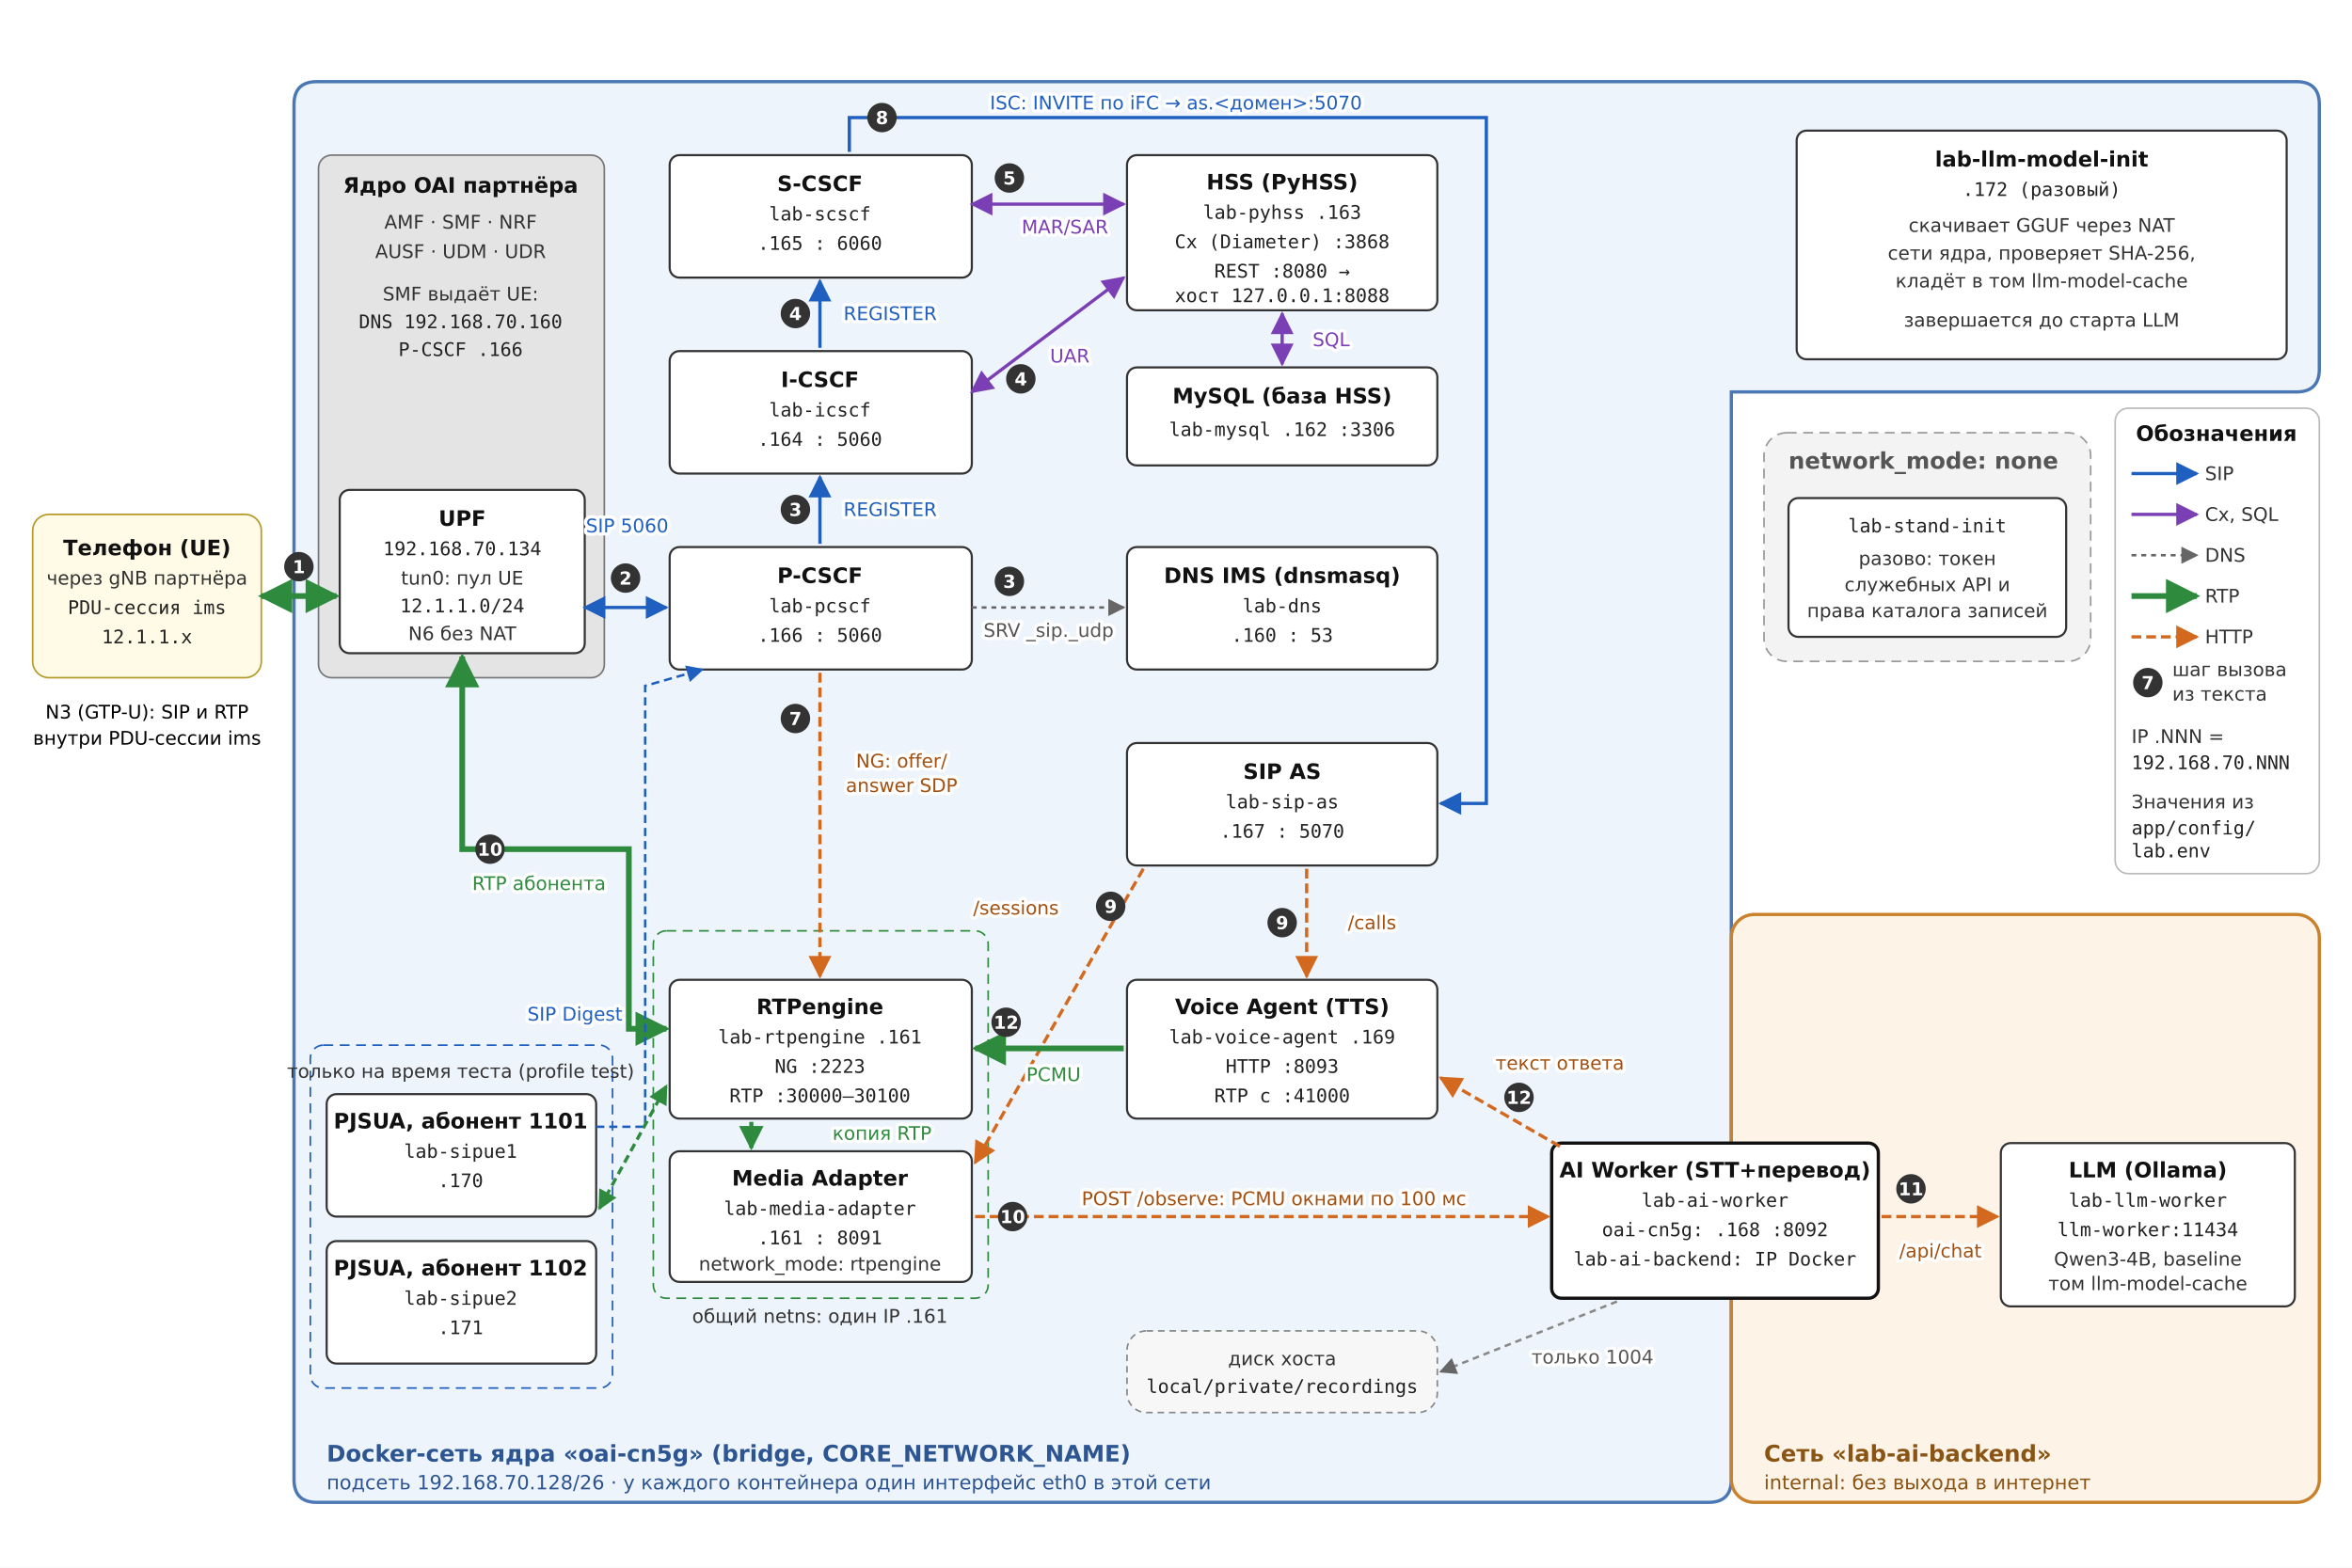
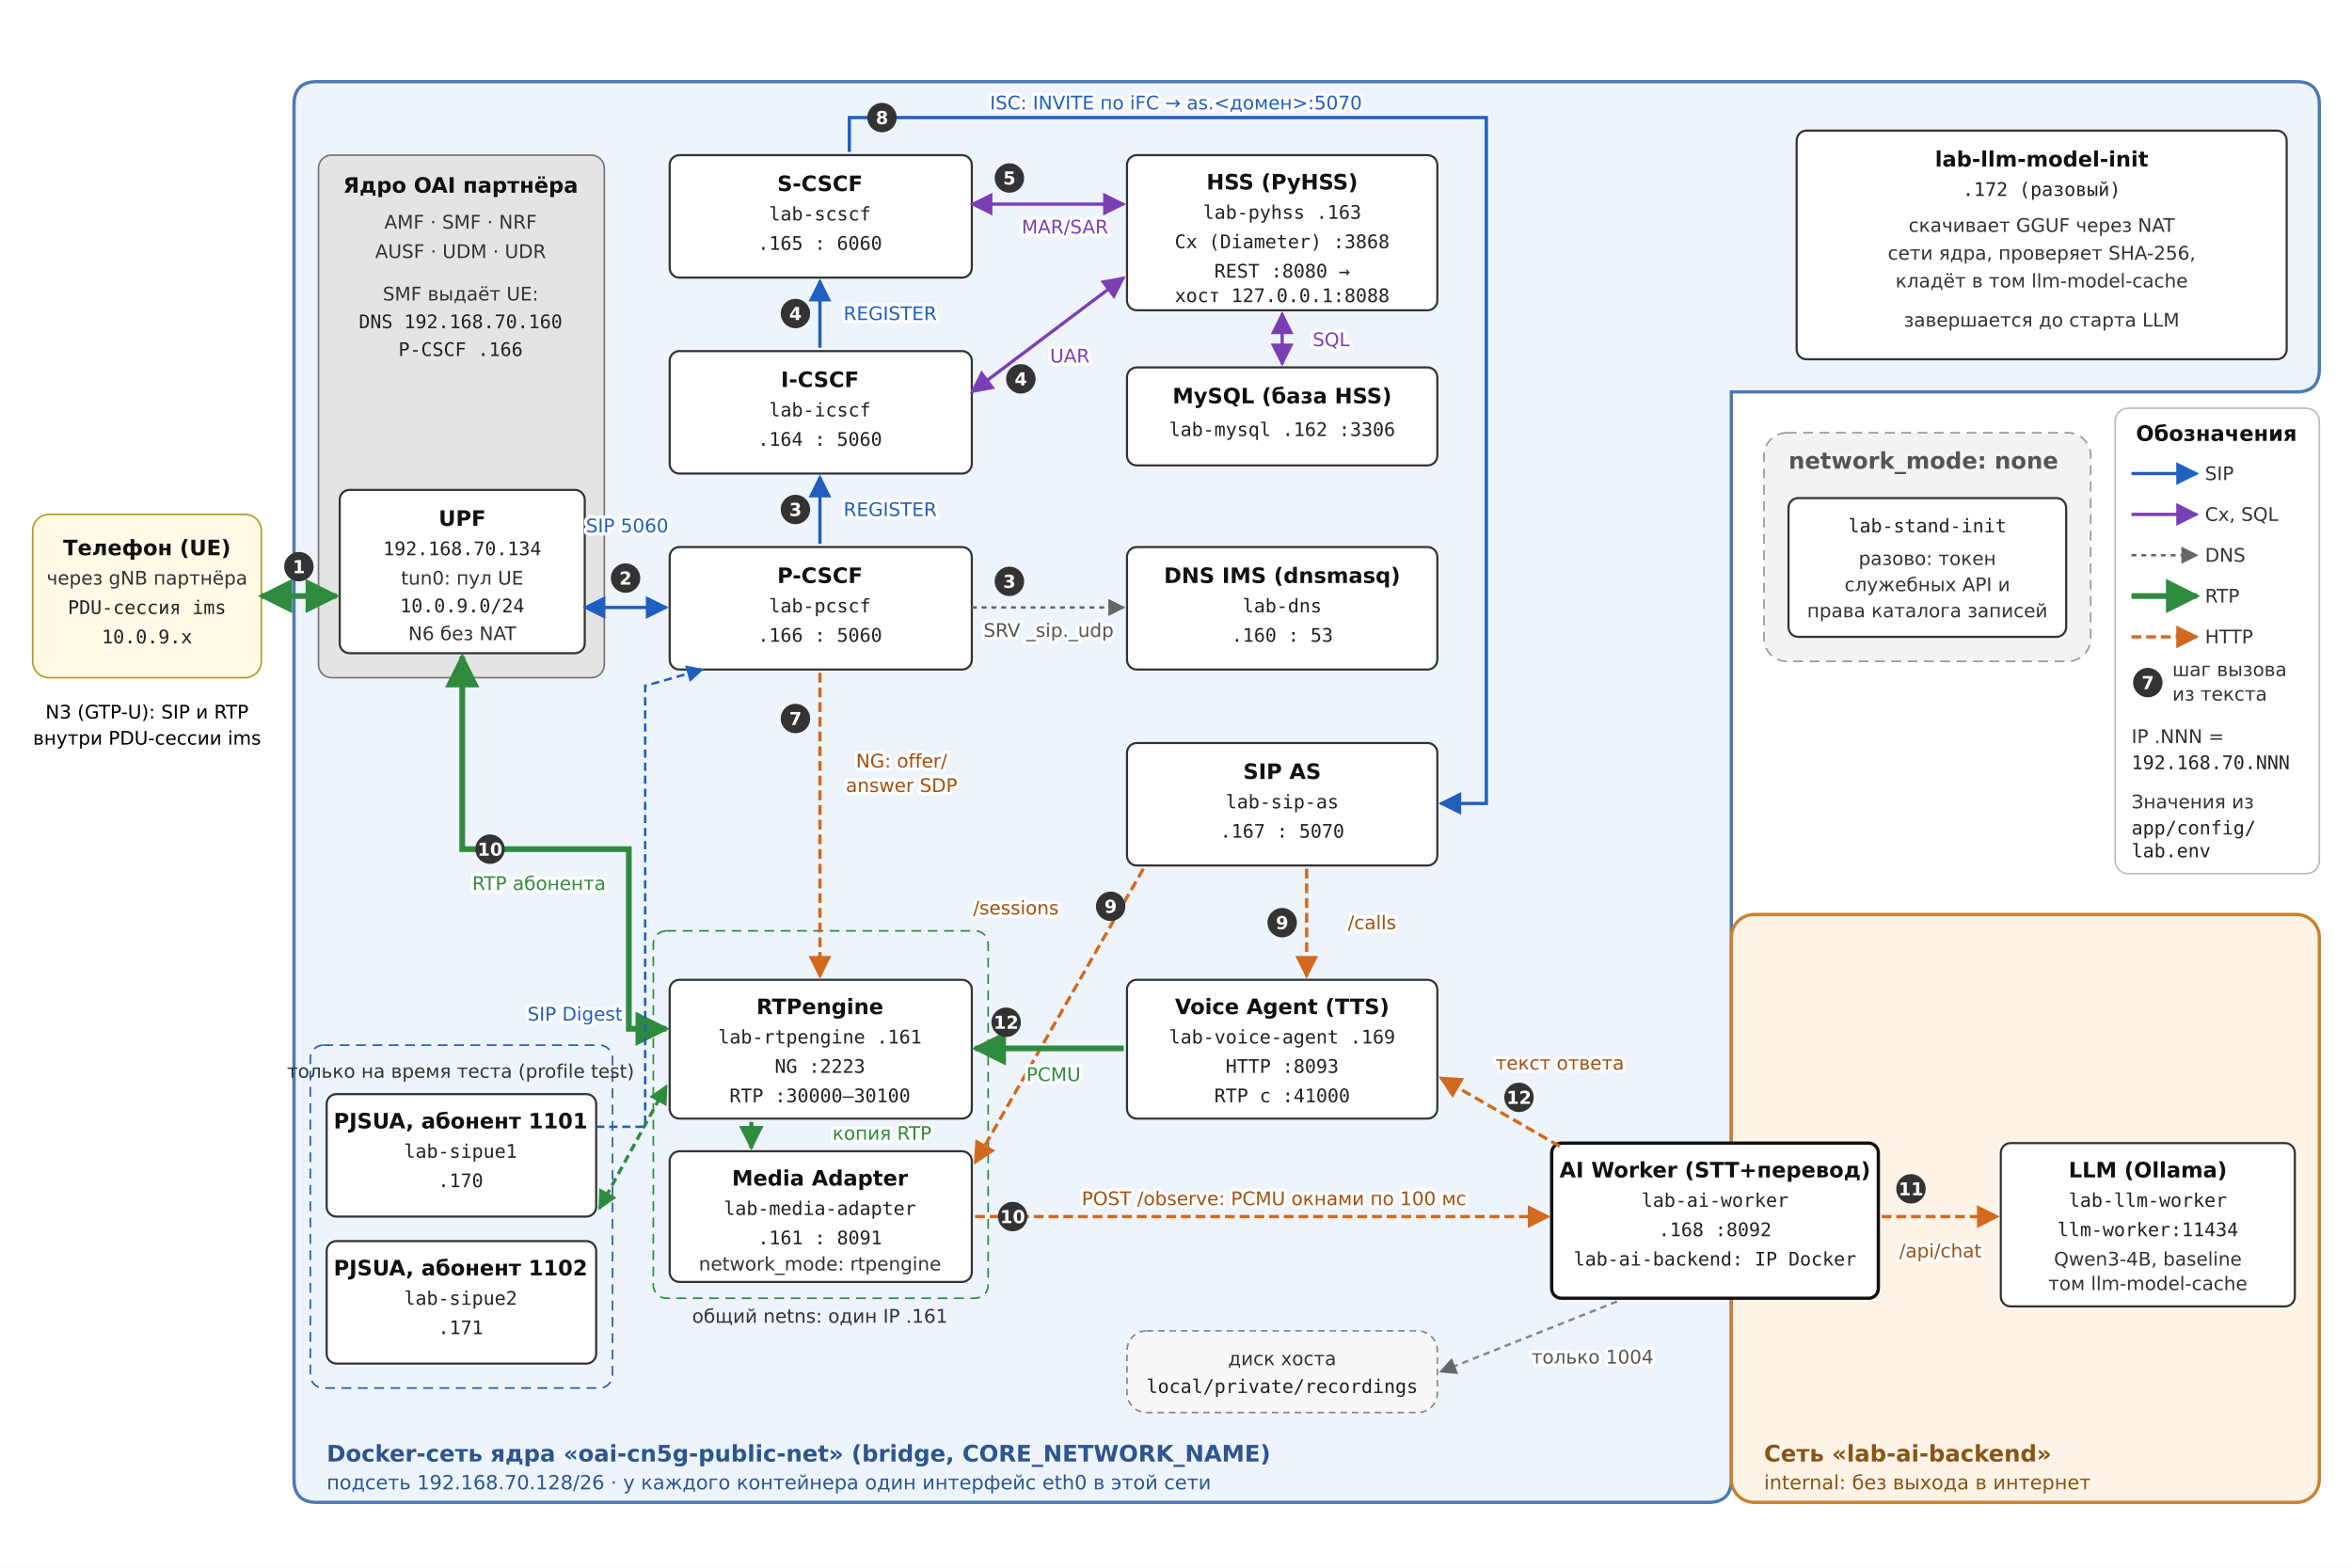
<svg xmlns="http://www.w3.org/2000/svg" viewBox="0 0 1440 960" width="1440" height="960" font-family="DejaVu Sans, Arial, sans-serif">
  <defs>
    <marker id="sip" viewBox="0 0 10 10" refX="9" refY="5" markerWidth="7" markerHeight="7" orient="auto-start-reverse">
      <path d="M0,0 L10,5 L0,10 z" fill="#1f5fbf" />
    </marker>
    <marker id="dia" viewBox="0 0 10 10" refX="9" refY="5" markerWidth="7" markerHeight="7" orient="auto-start-reverse">
      <path d="M0,0 L10,5 L0,10 z" fill="#7b3fb5" />
    </marker>
    <marker id="rtp" viewBox="0 0 10 10" refX="9" refY="5" markerWidth="6" markerHeight="6" orient="auto-start-reverse">
      <path d="M0,0 L10,5 L0,10 z" fill="#2e8b3e" />
    </marker>
    <marker id="http" viewBox="0 0 10 10" refX="9" refY="5" markerWidth="7" markerHeight="7" orient="auto-start-reverse">
      <path d="M0,0 L10,5 L0,10 z" fill="#d2691e" />
    </marker>
    <marker id="dns" viewBox="0 0 10 10" refX="9" refY="5" markerWidth="7" markerHeight="7" orient="auto-start-reverse">
      <path d="M0,0 L10,5 L0,10 z" fill="#666" />
    </marker>
    <style>
      .net { font-size: 14px; font-weight: bold; }
      .netsub { font-size: 12px; }
      .t { font-size: 13px; font-weight: bold; fill: #111; }
      .c { font-size: 11.5px; fill: #222; font-family: DejaVu Sans Mono, Consolas, monospace; }
      .d { font-size: 11.5px; fill: #333; }
      .box { fill: #fff; stroke: #333; stroke-width: 1.3; }
      .lbl { font-size: 11.5px; paint-order: stroke; stroke: #fff; stroke-width: 4px; stroke-linejoin: round; }
      .num { font-size: 11px; font-weight: bold; fill: #fff; }
    </style>
  </defs>
  <rect width="1440" height="960" fill="#ffffff" />
  <rect x="20" y="315" width="140" height="100" rx="10" fill="#fffbe6" stroke="#b59a2a" />
  <text x="90" y="340" text-anchor="middle" class="t">Телефон (UE)</text>
  <text x="90" y="358" text-anchor="middle" class="d">через gNB партнёра</text>
  <text x="90" y="376" text-anchor="middle" class="c">PDU-сессия ims</text>
-   <text x="90" y="394" text-anchor="middle" class="c">12.1.1.x</text>
+   <text x="90" y="394" text-anchor="middle" class="c">10.0.9.x</text>
  <path d="M 194 50 H 1406 Q 1420 50 1420 64 V 226 Q 1420 240 1406 240 H 1060 V 906 Q 1060 920 1046 920 H 194 Q 180 920 180 906 V 64 Q 180 50 194 50 Z" fill="#eef4fb" stroke="#4a78b5" stroke-width="2" />
-   <text x="200" y="895" class="net" fill="#2c5591">Docker-сеть ядра «oai-cn5g» (bridge, CORE_NETWORK_NAME)</text>
+   <text x="200" y="895" class="net" fill="#2c5591">Docker-сеть ядра «oai-cn5g-public-net» (bridge, CORE_NETWORK_NAME)</text>
  <text x="200" y="912" class="netsub" fill="#2c5591">подсеть 192.168.70.128/26 · у каждого контейнера один интерфейс eth0 в этой сети</text>
  <rect x="195" y="95" width="175" height="320" rx="8" fill="#e4e4e4" stroke="#777" />
  <text x="282" y="118" text-anchor="middle" class="t">Ядро OAI партнёра</text>
  <text x="282" y="140" text-anchor="middle" class="d">AMF · SMF · NRF</text>
  <text x="282" y="158" text-anchor="middle" class="d">AUSF · UDM · UDR</text>
  <text x="282" y="184" text-anchor="middle" class="d">SMF выдаёт UE:</text>
  <text x="282" y="201" text-anchor="middle" class="c">DNS 192.168.70.160</text>
  <text x="282" y="218" text-anchor="middle" class="c">P-CSCF .166</text>
  <rect x="208" y="300" width="150" height="100" rx="6" class="box" />
  <text x="283" y="322" text-anchor="middle" class="t">UPF</text>
  <text x="283" y="340" text-anchor="middle" class="c">192.168.70.134</text>
  <text x="283" y="358" text-anchor="middle" class="d">tun0: пул UE</text>
-   <text x="283" y="375" text-anchor="middle" class="c">12.1.1.0/24</text>
+   <text x="283" y="375" text-anchor="middle" class="c">10.0.9.0/24</text>
  <text x="283" y="392" text-anchor="middle" class="d">N6 без NAT</text>
  <rect x="410" y="95" width="185" height="75" rx="6" class="box" />
  <text x="502" y="117" text-anchor="middle" class="t">S-CSCF</text>
  <text x="502" y="135" text-anchor="middle" class="c">lab-scscf</text>
  <text x="502" y="153" text-anchor="middle" class="c">.165 : 6060</text>
  <rect x="410" y="215" width="185" height="75" rx="6" class="box" />
  <text x="502" y="237" text-anchor="middle" class="t">I-CSCF</text>
  <text x="502" y="255" text-anchor="middle" class="c">lab-icscf</text>
  <text x="502" y="273" text-anchor="middle" class="c">.164 : 5060</text>
  <rect x="410" y="335" width="185" height="75" rx="6" class="box" />
  <text x="502" y="357" text-anchor="middle" class="t">P-CSCF</text>
  <text x="502" y="375" text-anchor="middle" class="c">lab-pcscf</text>
  <text x="502" y="393" text-anchor="middle" class="c">.166 : 5060</text>
  <rect x="400" y="570" width="205" height="225" rx="8" fill="none" stroke="#2e8b3e" stroke-dasharray="6 4" />
  <text x="502" y="810" text-anchor="middle" class="d" fill="#2e8b3e">общий netns: один IP .161</text>
  <rect x="410" y="600" width="185" height="85" rx="6" class="box" />
  <text x="502" y="621" text-anchor="middle" class="t">RTPengine</text>
  <text x="502" y="639" text-anchor="middle" class="c">lab-rtpengine .161</text>
  <text x="502" y="657" text-anchor="middle" class="c">NG :2223</text>
  <text x="502" y="675" text-anchor="middle" class="c">RTP :30000–30100</text>
  <rect x="410" y="705" width="185" height="80" rx="6" class="box" />
  <text x="502" y="726" text-anchor="middle" class="t">Media Adapter</text>
  <text x="502" y="744" text-anchor="middle" class="c">lab-media-adapter</text>
  <text x="502" y="762" text-anchor="middle" class="c">.161 : 8091</text>
  <text x="502" y="778" text-anchor="middle" class="d">network_mode: rtpengine</text>
  <rect x="690" y="95" width="190" height="95" rx="6" class="box" />
  <text x="785" y="116" text-anchor="middle" class="t">HSS (PyHSS)</text>
  <text x="785" y="134" text-anchor="middle" class="c">lab-pyhss .163</text>
  <text x="785" y="152" text-anchor="middle" class="c">Cx (Diameter) :3868</text>
  <text x="785" y="170" text-anchor="middle" class="c">REST :8080 →</text>
  <text x="785" y="185" text-anchor="middle" class="c">хост 127.0.0.1:8088</text>
  <rect x="690" y="225" width="190" height="60" rx="6" class="box" />
  <text x="785" y="247" text-anchor="middle" class="t">MySQL (база HSS)</text>
  <text x="785" y="267" text-anchor="middle" class="c">lab-mysql .162 :3306</text>
  <rect x="690" y="335" width="190" height="75" rx="6" class="box" />
  <text x="785" y="357" text-anchor="middle" class="t">DNS IMS (dnsmasq)</text>
  <text x="785" y="375" text-anchor="middle" class="c">lab-dns</text>
  <text x="785" y="393" text-anchor="middle" class="c">.160 : 53</text>
  <rect x="690" y="455" width="190" height="75" rx="6" class="box" />
  <text x="785" y="477" text-anchor="middle" class="t">SIP AS</text>
  <text x="785" y="495" text-anchor="middle" class="c">lab-sip-as</text>
  <text x="785" y="513" text-anchor="middle" class="c">.167 : 5070</text>
  <rect x="690" y="600" width="190" height="85" rx="6" class="box" />
  <text x="785" y="621" text-anchor="middle" class="t">Voice Agent (TTS)</text>
  <text x="785" y="639" text-anchor="middle" class="c">lab-voice-agent .169</text>
  <text x="785" y="657" text-anchor="middle" class="c">HTTP :8093</text>
  <text x="785" y="675" text-anchor="middle" class="c">RTP с :41000</text>
  <rect x="690" y="815" width="190" height="50" rx="12" fill="#f7f7f7" stroke="#888" stroke-dasharray="4 3" />
  <text x="785" y="836" text-anchor="middle" class="d">диск хоста</text>
  <text x="785" y="853" text-anchor="middle" class="c">local/private/recordings</text>
  <rect x="190" y="640" width="185" height="210" rx="8" fill="none" stroke="#1f5fbf" stroke-dasharray="6 4" />
  <text x="282" y="660" text-anchor="middle" class="d" fill="#1f5fbf">только на время теста (profile test)</text>
  <rect x="200" y="670" width="165" height="75" rx="6" class="box" />
  <text x="282" y="691" text-anchor="middle" class="t">PJSUA, абонент 1101</text>
  <text x="282" y="709" text-anchor="middle" class="c">lab-sipue1</text>
  <text x="282" y="727" text-anchor="middle" class="c">.170</text>
  <rect x="200" y="760" width="165" height="75" rx="6" class="box" />
  <text x="282" y="781" text-anchor="middle" class="t">PJSUA, абонент 1102</text>
  <text x="282" y="799" text-anchor="middle" class="c">lab-sipue2</text>
  <text x="282" y="817" text-anchor="middle" class="c">.171</text>
  <rect x="1060" y="560" width="360" height="360" rx="14" fill="#fdf3e7" stroke="#c9822b" stroke-width="2" />
  <text x="1080" y="895" class="net" fill="#8a5414">Сеть «lab-ai-backend»</text>
  <text x="1080" y="912" class="netsub" fill="#8a5414">internal: без выхода в интернет</text>
  <rect x="1225" y="700" width="180" height="100" rx="6" class="box" />
  <text x="1315" y="721" text-anchor="middle" class="t">LLM (Ollama)</text>
  <text x="1315" y="739" text-anchor="middle" class="c">lab-llm-worker</text>
  <text x="1315" y="757" text-anchor="middle" class="c">llm-worker:11434</text>
  <text x="1315" y="775" text-anchor="middle" class="d">Qwen3-4B, baseline</text>
  <text x="1315" y="790" text-anchor="middle" class="d">том llm-model-cache</text>
  <rect x="950" y="700" width="200" height="95" rx="6" fill="#fff" stroke="#111" stroke-width="2" />
  <text x="1050" y="721" text-anchor="middle" class="t">AI Worker (STT+перевод)</text>
  <text x="1050" y="739" text-anchor="middle" class="c">lab-ai-worker</text>
-   <text x="1050" y="757" text-anchor="middle" class="c">oai-cn5g: .168 :8092</text>
+   <text x="1050" y="757" text-anchor="middle" class="c">.168 :8092</text>
  <text x="1050" y="775" text-anchor="middle" class="c">lab-ai-backend: IP Docker</text>
  <rect x="1100" y="80" width="300" height="140" rx="6" class="box" />
  <text x="1250" y="102" text-anchor="middle" class="t">lab-llm-model-init</text>
  <text x="1250" y="120" text-anchor="middle" class="c">.172 (разовый)</text>
  <text x="1250" y="142" text-anchor="middle" class="d">скачивает GGUF через NAT</text>
  <text x="1250" y="159" text-anchor="middle" class="d">сети ядра, проверяет SHA-256,</text>
  <text x="1250" y="176" text-anchor="middle" class="d">кладёт в том llm-model-cache</text>
  <text x="1250" y="200" text-anchor="middle" class="d">завершается до старта LLM</text>
  <rect x="1080" y="265" width="200" height="140" rx="14" fill="#f3f3f3" stroke="#999" stroke-dasharray="6 4" />
  <text x="1095" y="287" class="net" fill="#555">network_mode: none</text>
  <rect x="1095" y="305" width="170" height="85" rx="6" class="box" />
  <text x="1180" y="326" text-anchor="middle" class="c">lab-stand-init</text>
  <text x="1180" y="346" text-anchor="middle" class="d">разово: токен</text>
  <text x="1180" y="362" text-anchor="middle" class="d">служебных API и</text>
  <text x="1180" y="378" text-anchor="middle" class="d">права каталога записей</text>
  <rect x="1295" y="250" width="125" height="285" rx="8" fill="#fff" stroke="#bbb" />
  <text x="1357" y="270" text-anchor="middle" class="t">Обозначения</text>
  <line x1="1305" y1="290" x2="1345" y2="290" stroke="#1f5fbf" stroke-width="2" marker-end="url(#sip)" />
  <text x="1350" y="294" class="d">SIP</text>
  <line x1="1305" y1="315" x2="1345" y2="315" stroke="#7b3fb5" stroke-width="2" marker-end="url(#dia)" />
  <text x="1350" y="319" class="d">Cx, SQL</text>
  <line x1="1305" y1="340" x2="1345" y2="340" stroke="#666" stroke-width="1.5" stroke-dasharray="3 3" marker-end="url(#dns)" />
  <text x="1350" y="344" class="d">DNS</text>
  <line x1="1305" y1="365" x2="1345" y2="365" stroke="#2e8b3e" stroke-width="3.5" marker-end="url(#rtp)" />
  <text x="1350" y="369" class="d">RTP</text>
  <line x1="1305" y1="390" x2="1345" y2="390" stroke="#d2691e" stroke-width="2" stroke-dasharray="6 3" marker-end="url(#http)" />
  <text x="1350" y="394" class="d">HTTP</text>
  <circle cx="1315" cy="418" r="9" fill="#333" />
  <text x="1315" y="422" text-anchor="middle" class="num">7</text>
  <text x="1330" y="414" class="d">шаг вызова</text>
  <text x="1330" y="429" class="d">из текста</text>
  <text x="1305" y="455" class="d">IP .NNN =</text>
  <text x="1305" y="471" class="c">192.168.70.NNN</text>
  <text x="1305" y="495" class="d">Значения из</text>
  <text x="1305" y="511" class="c">app/config/</text>
  <text x="1305" y="525" class="c">lab.env</text>
  <line x1="160" y1="365" x2="206" y2="365" stroke="#2e8b3e" stroke-width="3.5" marker-start="url(#rtp)" marker-end="url(#rtp)" />
  <circle cx="183" cy="347" r="9" fill="#333" />
  <text x="183" y="351" text-anchor="middle" class="num">1</text>
  <text x="90" y="440" text-anchor="middle" class="lbl">N3 (GTP-U): SIP и RTP</text>
  <text x="90" y="456" text-anchor="middle" class="lbl">внутри PDU-сессии ims</text>
  <line x1="358" y1="372" x2="408" y2="372" stroke="#1f5fbf" stroke-width="2" marker-start="url(#sip)" marker-end="url(#sip)" />
  <circle cx="383" cy="354" r="9" fill="#333" />
  <text x="383" y="358" text-anchor="middle" class="num">2</text>
  <text x="384" y="326" text-anchor="middle" class="lbl" fill="#1f5fbf">SIP 5060</text>
  <line x1="595" y1="372" x2="688" y2="372" stroke="#666" stroke-width="1.5" stroke-dasharray="3 3" marker-end="url(#dns)" />
  <circle cx="618" cy="356" r="9" fill="#333" />
  <text x="618" y="360" text-anchor="middle" class="num">3</text>
  <text x="642" y="390" text-anchor="middle" class="lbl" fill="#555">SRV _sip._udp</text>
  <line x1="502" y1="333" x2="502" y2="292" stroke="#1f5fbf" stroke-width="2" marker-end="url(#sip)" />
  <circle cx="487" cy="312" r="9" fill="#333" />
  <text x="487" y="316" text-anchor="middle" class="num">3</text>
  <text x="545" y="316" text-anchor="middle" class="lbl" fill="#1f5fbf">REGISTER</text>
  <line x1="595" y1="240" x2="688" y2="170" stroke="#7b3fb5" stroke-width="2" marker-start="url(#dia)" marker-end="url(#dia)" />
  <circle cx="625" cy="232" r="9" fill="#333" />
  <text x="625" y="236" text-anchor="middle" class="num">4</text>
  <text x="655" y="222" text-anchor="middle" class="lbl" fill="#7b3fb5">UAR</text>
  <line x1="502" y1="213" x2="502" y2="172" stroke="#1f5fbf" stroke-width="2" marker-end="url(#sip)" />
  <circle cx="487" cy="192" r="9" fill="#333" />
  <text x="487" y="196" text-anchor="middle" class="num">4</text>
  <text x="545" y="196" text-anchor="middle" class="lbl" fill="#1f5fbf">REGISTER</text>
  <line x1="595" y1="125" x2="688" y2="125" stroke="#7b3fb5" stroke-width="2" marker-start="url(#dia)" marker-end="url(#dia)" />
  <circle cx="618" cy="109" r="9" fill="#333" />
  <text x="618" y="113" text-anchor="middle" class="num">5</text>
  <text x="652" y="143" text-anchor="middle" class="lbl" fill="#7b3fb5">MAR/SAR</text>
  <line x1="785" y1="192" x2="785" y2="223" stroke="#7b3fb5" stroke-width="2" marker-start="url(#dia)" marker-end="url(#dia)" />
  <text x="815" y="212" text-anchor="middle" class="lbl" fill="#7b3fb5">SQL</text>
  <line x1="502" y1="412" x2="502" y2="598" stroke="#d2691e" stroke-width="2" stroke-dasharray="6 3" marker-end="url(#http)" />
  <circle cx="487" cy="440" r="9" fill="#333" />
  <text x="487" y="444" text-anchor="middle" class="num">7</text>
  <text x="552" y="470" text-anchor="middle" class="lbl" fill="#a24f0f">NG: offer/</text>
  <text x="552" y="485" text-anchor="middle" class="lbl" fill="#a24f0f">answer SDP</text>
  <path d="M 520 93 L 520 72 L 910 72 L 910 492 L 882 492" fill="none" stroke="#1f5fbf" stroke-width="2" marker-end="url(#sip)" />
  <circle cx="540" cy="72" r="9" fill="#333" />
  <text x="540" y="76" text-anchor="middle" class="num">8</text>
  <text x="720" y="67" text-anchor="middle" class="lbl" fill="#1f5fbf">ISC: INVITE по iFC → as.&lt;домен&gt;:5070</text>
  <line x1="700" y1="532" x2="597" y2="712" stroke="#d2691e" stroke-width="2" stroke-dasharray="6 3" marker-end="url(#http)" />
  <circle cx="680" cy="555" r="9" fill="#333" />
  <text x="680" y="559" text-anchor="middle" class="num">9</text>
  <text x="622" y="560" text-anchor="middle" class="lbl" fill="#a24f0f">/sessions</text>
  <line x1="800" y1="532" x2="800" y2="598" stroke="#d2691e" stroke-width="2" stroke-dasharray="6 3" marker-end="url(#http)" />
  <circle cx="785" cy="565" r="9" fill="#333" />
  <text x="785" y="569" text-anchor="middle" class="num">9</text>
  <text x="840" y="569" text-anchor="middle" class="lbl" fill="#a24f0f">/calls</text>
  <path d="M 283 402 L 283 520 L 385 520 L 385 630 L 408 630" fill="none" stroke="#2e8b3e" stroke-width="3.5" marker-start="url(#rtp)" marker-end="url(#rtp)" />
  <circle cx="300" cy="520" r="9" fill="#333" />
  <text x="300" y="524" text-anchor="middle" class="num">10</text>
  <text x="330" y="545" text-anchor="middle" class="lbl" fill="#2e8b3e">RTP абонента</text>
  <line x1="460" y1="687" x2="460" y2="703" stroke="#2e8b3e" stroke-width="2.5" marker-end="url(#rtp)" />
  <text x="540" y="698" text-anchor="middle" class="lbl" fill="#2e8b3e">копия RTP</text>
  <line x1="597" y1="745" x2="948" y2="745" stroke="#d2691e" stroke-width="2" stroke-dasharray="6 3" marker-end="url(#http)" />
  <circle cx="620" cy="745" r="9" fill="#333" />
  <text x="620" y="749" text-anchor="middle" class="num">10</text>
  <text x="780" y="738" text-anchor="middle" class="lbl" fill="#a24f0f">POST /observe: PCMU окнами по 100 мс</text>
  <line x1="1152" y1="745" x2="1223" y2="745" stroke="#d2691e" stroke-width="2" stroke-dasharray="6 3" marker-end="url(#http)" />
  <circle cx="1170" cy="728" r="9" fill="#333" />
  <text x="1170" y="732" text-anchor="middle" class="num">11</text>
  <text x="1188" y="770" text-anchor="middle" class="lbl" fill="#a24f0f">/api/chat</text>
  <line x1="955" y1="702" x2="882" y2="660" stroke="#d2691e" stroke-width="2" stroke-dasharray="6 3" marker-end="url(#http)" />
  <circle cx="930" cy="672" r="9" fill="#333" />
  <text x="930" y="676" text-anchor="middle" class="num">12</text>
  <text x="955" y="655" text-anchor="middle" class="lbl" fill="#a24f0f">текст ответа</text>
  <line x1="688" y1="642" x2="597" y2="642" stroke="#2e8b3e" stroke-width="3.5" marker-end="url(#rtp)" />
  <circle cx="616" cy="626" r="9" fill="#333" />
  <text x="616" y="630" text-anchor="middle" class="num">12</text>
  <text x="645" y="662" text-anchor="middle" class="lbl" fill="#2e8b3e">PCMU</text>
  <line x1="990" y1="797" x2="882" y2="840" stroke="#888" stroke-width="1.5" stroke-dasharray="4 3" marker-end="url(#dns)" />
  <text x="975" y="835" text-anchor="middle" class="lbl" fill="#555">только 1004</text>
  <path d="M 365 690 L 395 690 L 395 420 L 430 410" fill="none" stroke="#1f5fbf" stroke-width="1.5" stroke-dasharray="5 3" marker-end="url(#sip)" />
  <text x="352" y="625" text-anchor="middle" class="lbl" fill="#1f5fbf">SIP Digest</text>
  <line x1="367" y1="740" x2="408" y2="665" stroke="#2e8b3e" stroke-width="2" stroke-dasharray="5 3" marker-start="url(#rtp)" marker-end="url(#rtp)" />
</svg>
